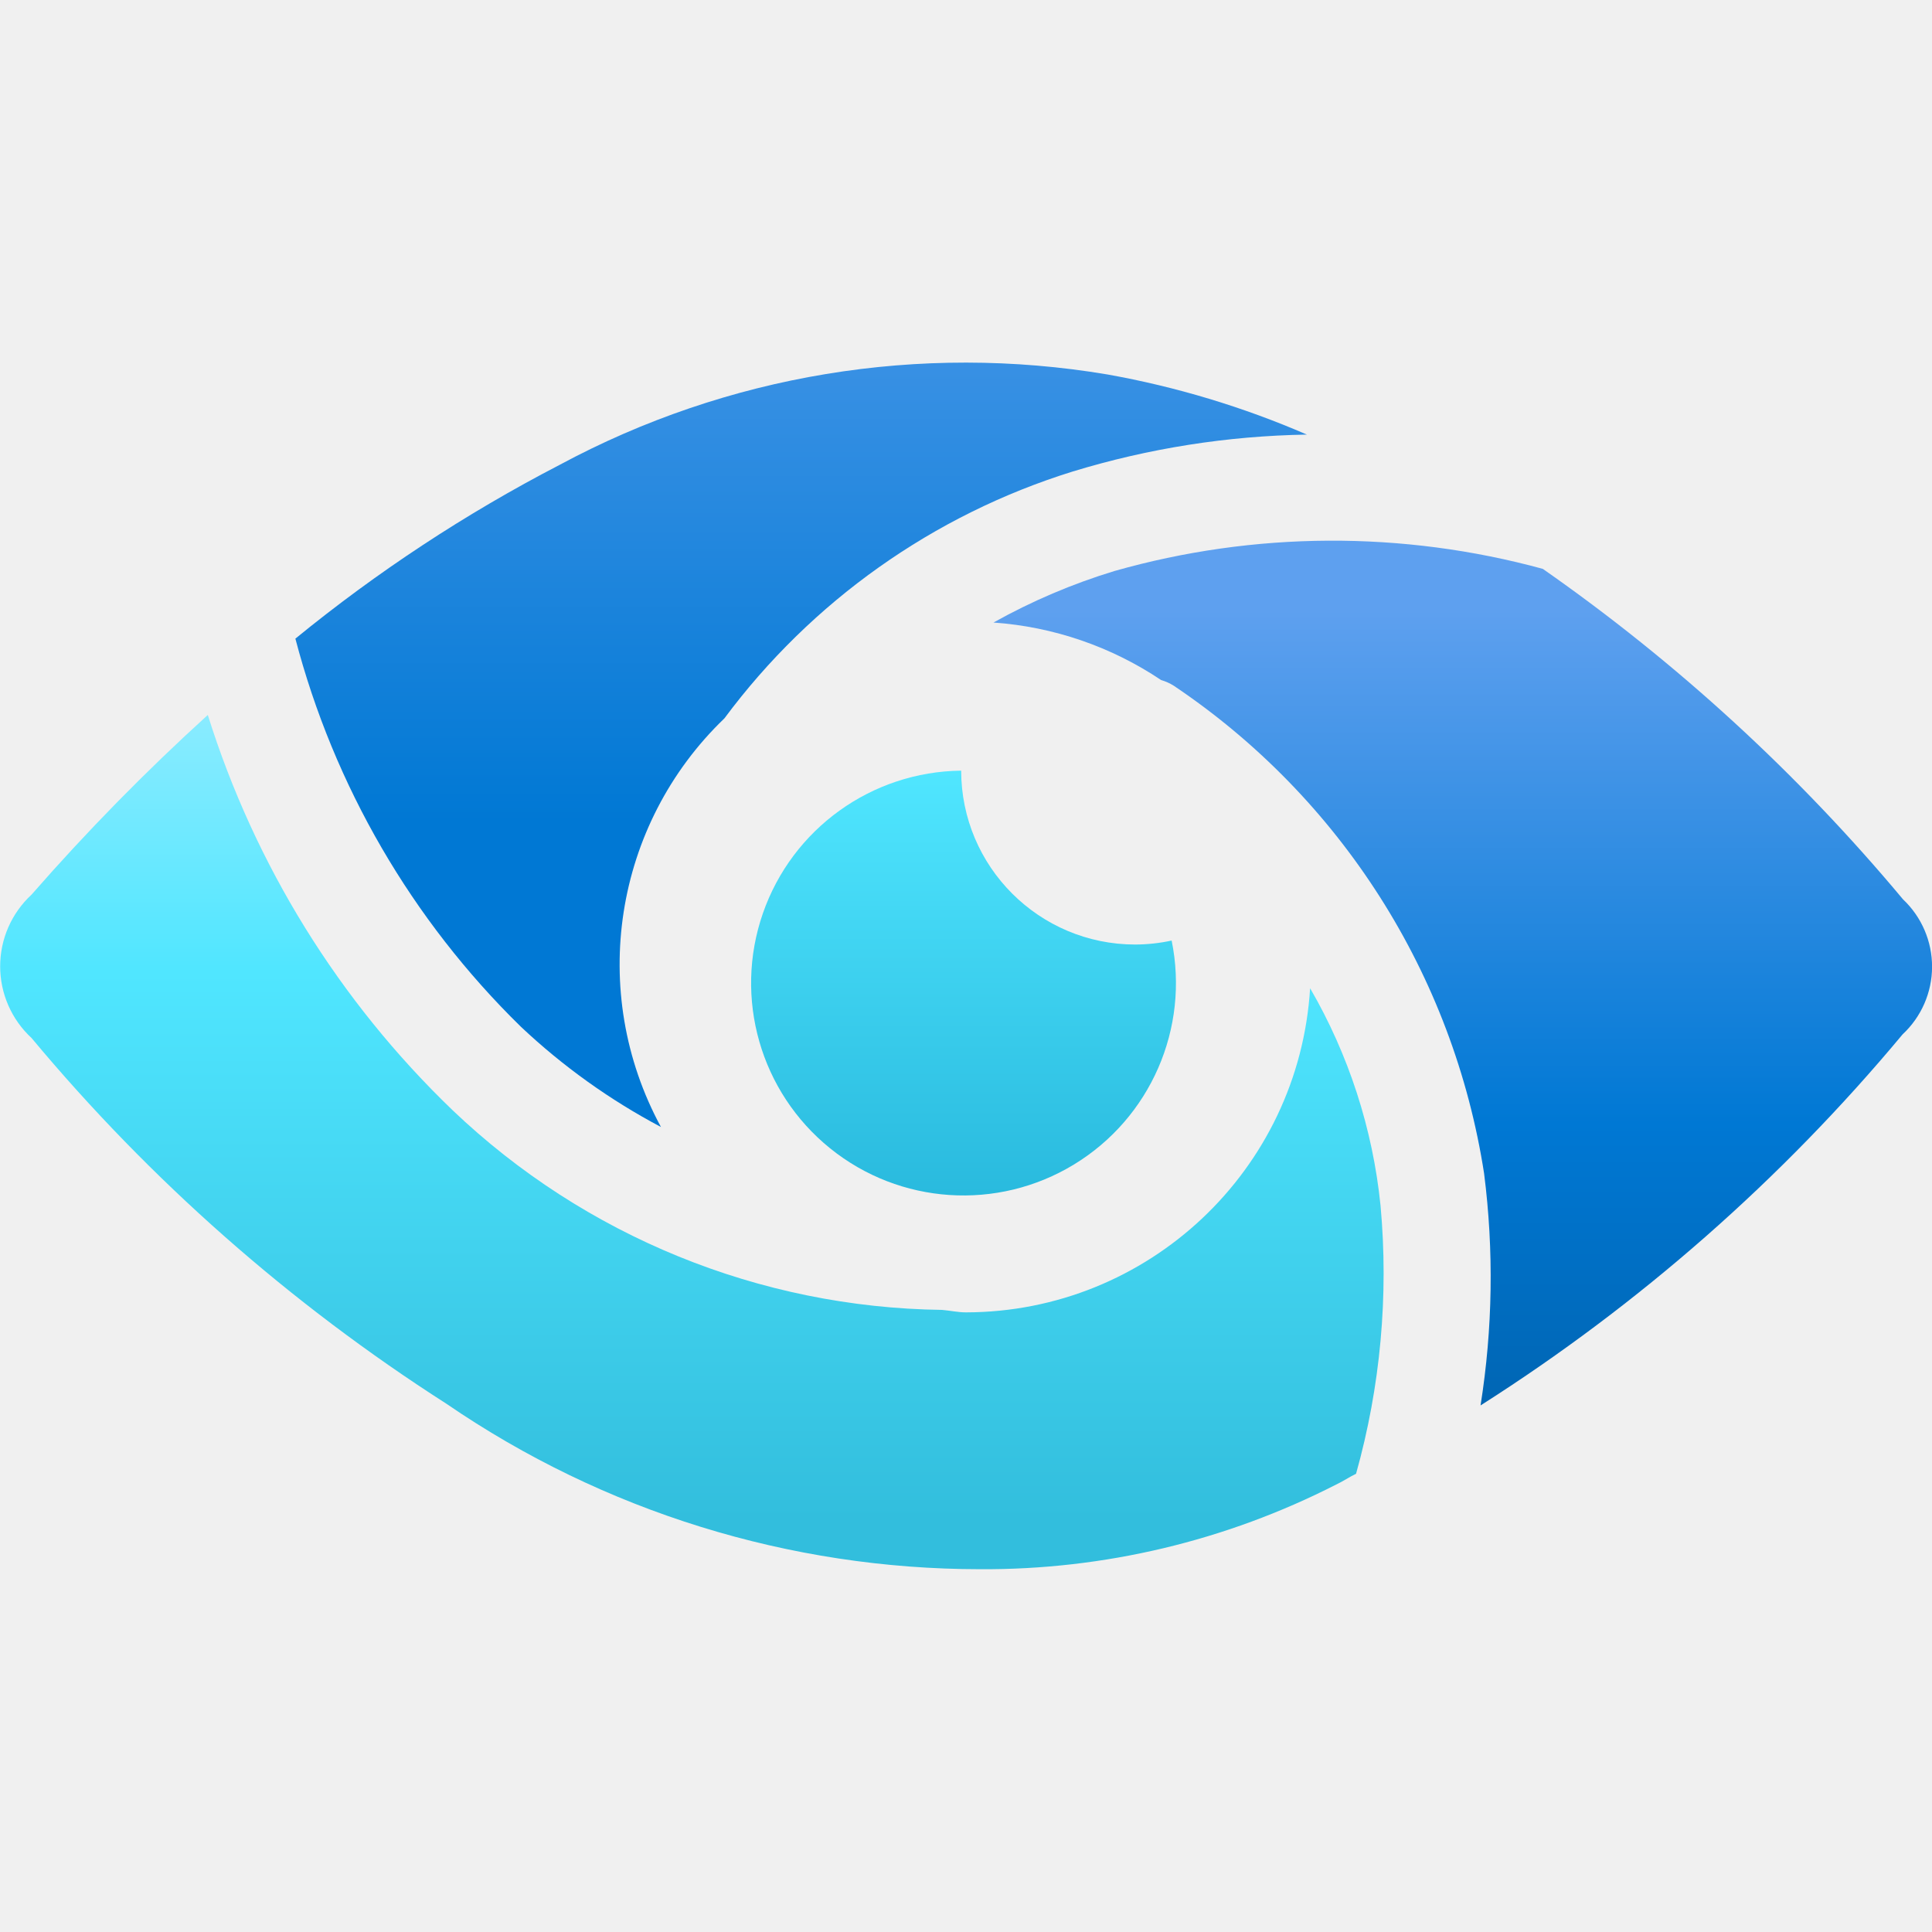
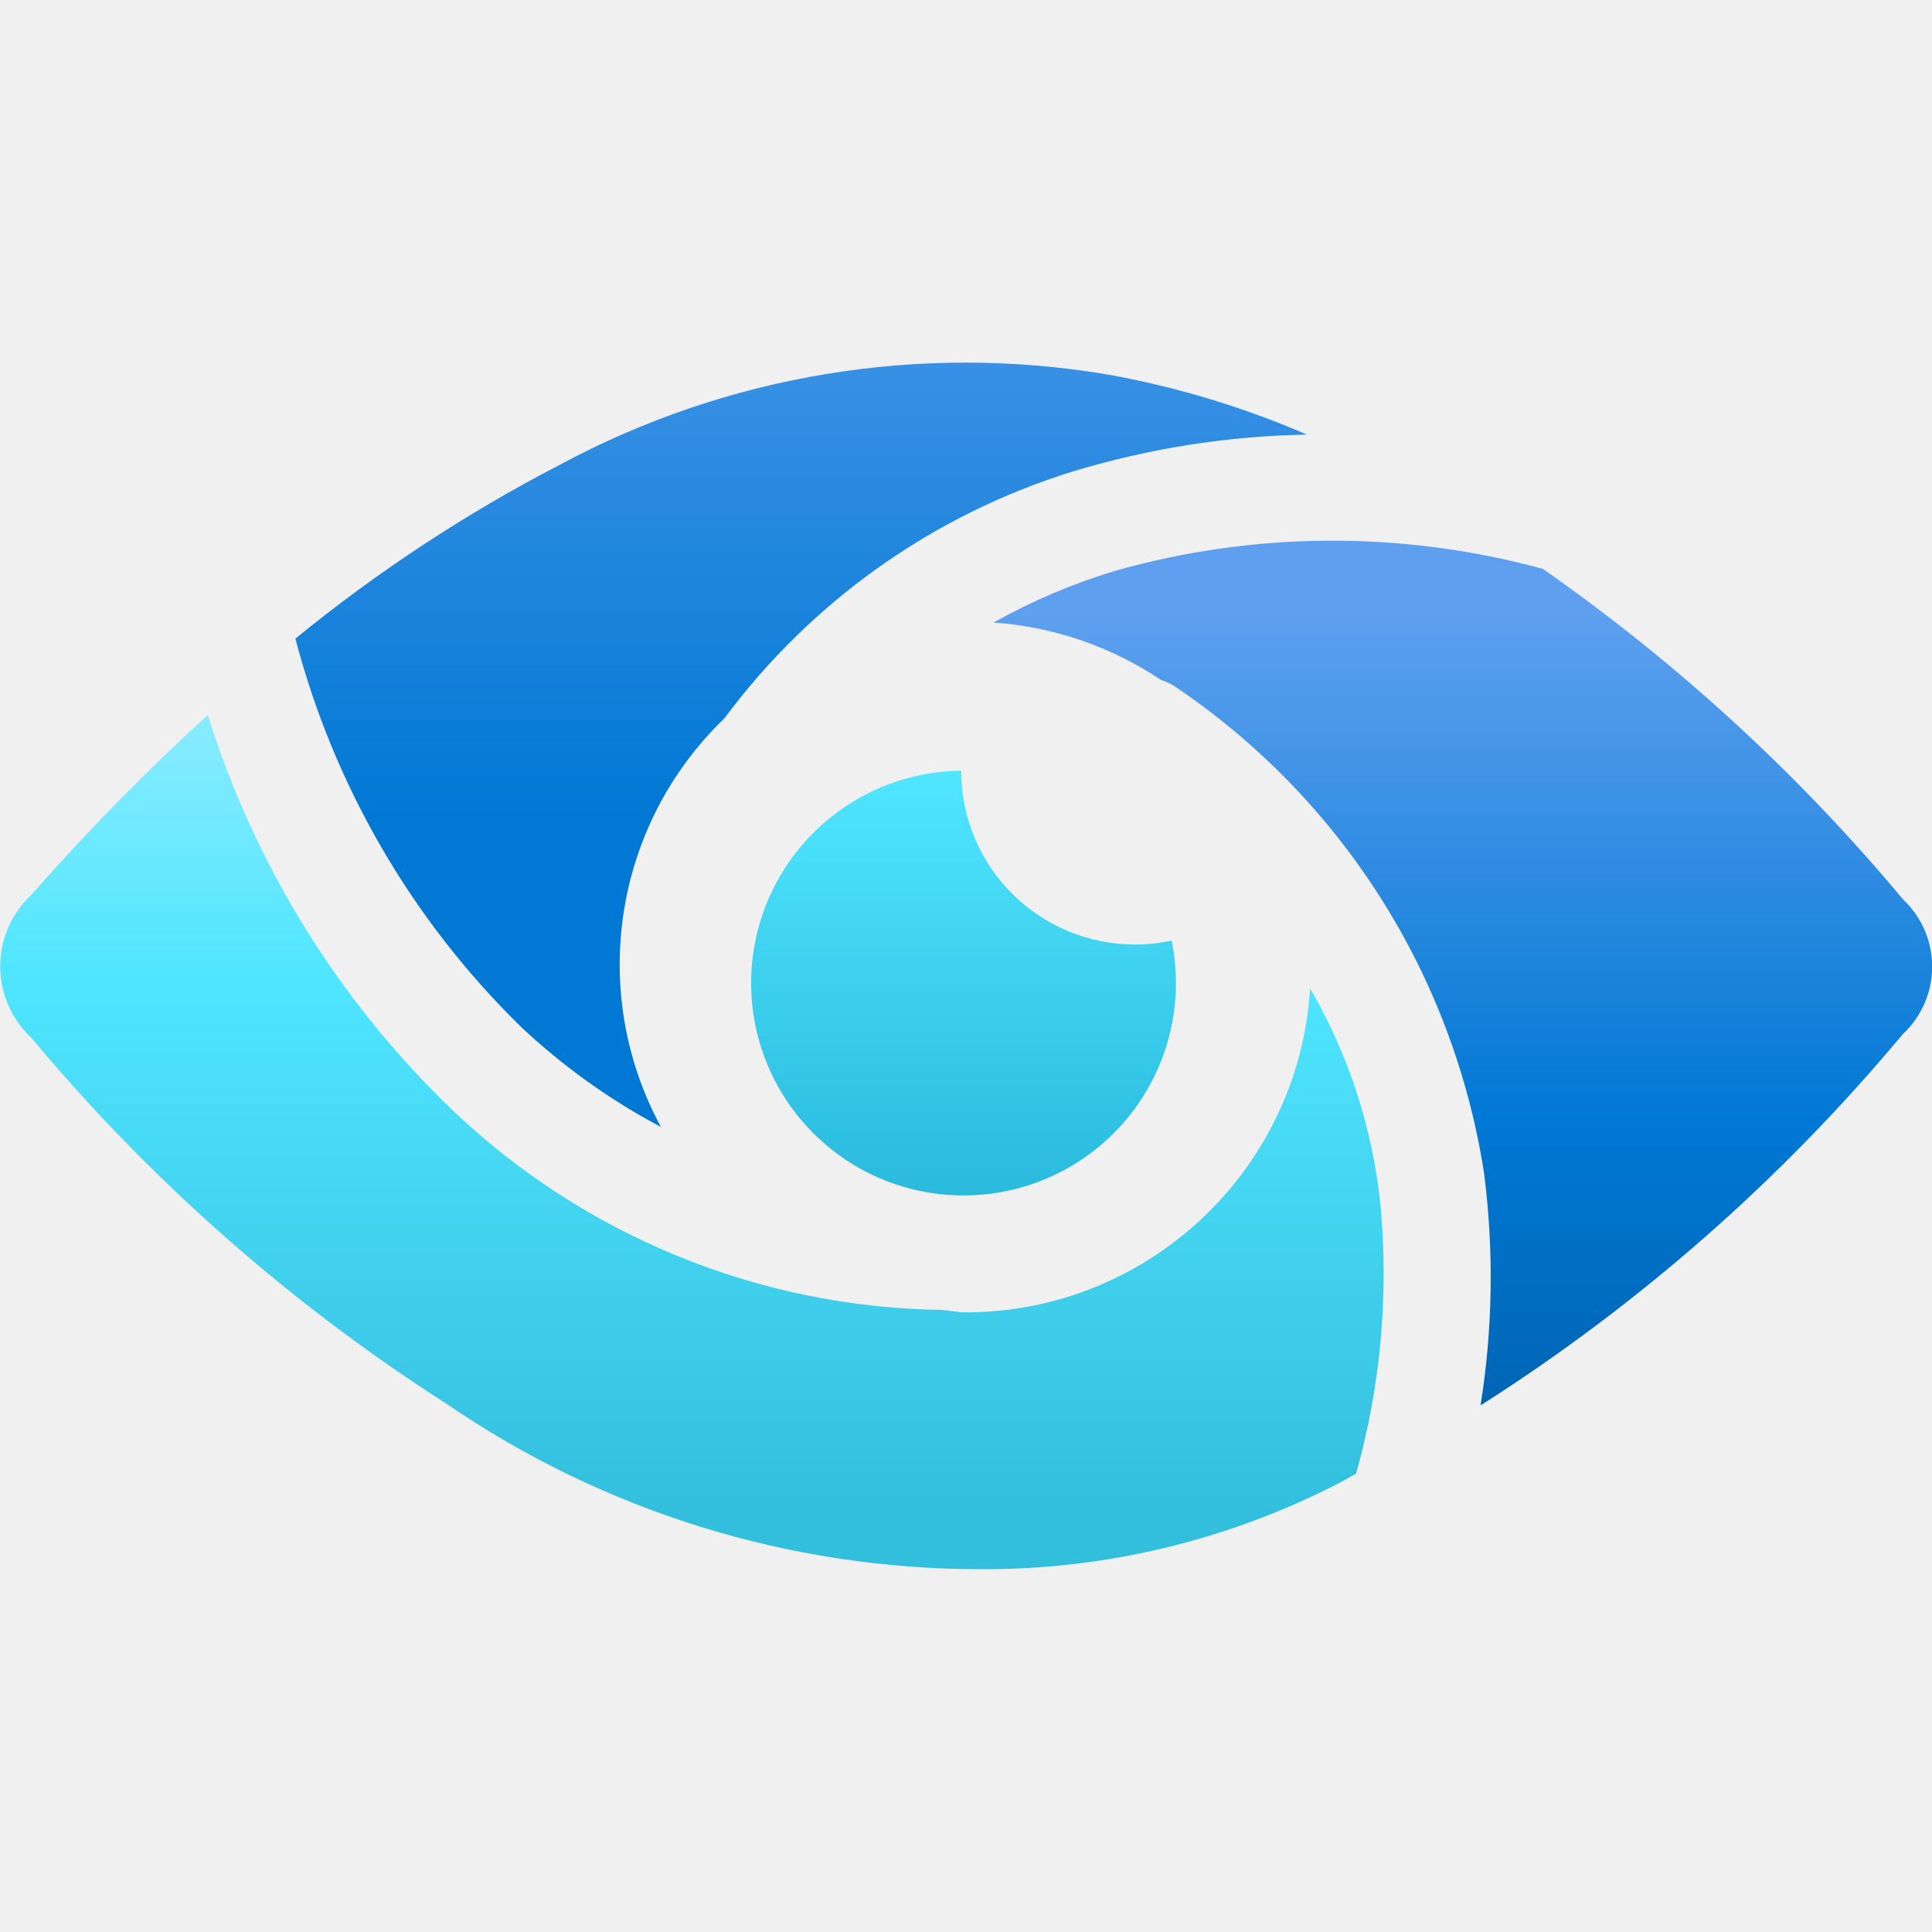
- <svg xmlns="http://www.w3.org/2000/svg" viewBox="0 0 18 18" class="msportalfx-svg-placeholder" role="presentation" focusable="false">
-   <g>
-     <defs>
-       <linearGradient id="ff675549-69fb-4017-9920-6760d8708fa9" x1="8.977" y1="11.134" x2="8.977" y2="7.178" gradientUnits="userSpaceOnUse">
-         <stop offset="0" stop-color="#29bade" />
-         <stop offset="1" stop-color="#50e6ff" />
-       </linearGradient>
-       <linearGradient id="6d43abf5-afd5-4175-a7db-4b1e69bf42b2" x1="6.446" y1="14.626" x2="6.446" y2="3.374" gradientUnits="userSpaceOnUse">
-         <stop offset=".041" stop-color="#32bedd" />
-         <stop offset=".495" stop-color="#50e6ff" />
-         <stop offset=".92" stop-color="#c3f1ff" />
-       </linearGradient>
-       <linearGradient id="52672528-61bb-4bd3-b269-1a2f1dee263b" x1="7.464" y1="10.047" x2="7.464" y2=".254" gradientUnits="userSpaceOnUse">
-         <stop offset=".244" stop-color="#0078d4" />
-         <stop offset=".6" stop-color="#2e8ce1" />
-         <stop offset=".933" stop-color="#589eed" />
-       </linearGradient>
-       <linearGradient id="bd6bb0ce-cf87-4efc-b204-9c533bb102a0" x1="13.628" y1="14.626" x2="13.628" y2="4.193" gradientUnits="userSpaceOnUse">
-         <stop offset="0" stop-color="#005ba1" />
-         <stop offset=".399" stop-color="#0078d4" />
-         <stop offset=".857" stop-color="#5ea0ef" />
-       </linearGradient>
-     </defs>
-     <path d="M10.577 8.8a1.622 1.622 0 0 1-1.622-1.62 1.979 1.979 0 1 0 1.961 1.583 1.638 1.638 0 0 1-.339.037Z" fill="url(#ff675549-69fb-4017-9920-6760d8708fa9)" />
-     <path d="M12.862 11.231a5.051 5.051 0 0 0-.656-2.024A3.218 3.218 0 0 1 9 12.227c-.077 0-.149-.017-.224-.023a6.735 6.735 0 0 1-4.559-1.86 8.724 8.724 0 0 1-2.281-3.683A20.447 20.447 0 0 0 .294 8.335a.909.909 0 0 0 0 1.336 16.887 16.887 0 0 0 3.866 3.408 8.8 8.8 0 0 0 4.971 1.541 7.2 7.2 0 0 0 3.318-.789c.065-.03.121-.07.185-.1a6.926 6.926 0 0 0 .228-2.5Z" fill="url(#6d43abf5-afd5-4175-a7db-4b1e69bf42b2)" />
-     <path d="M6.158 10.5a3.177 3.177 0 0 1 .591-3.807 6.414 6.414 0 0 1 3.245-2.3 7.915 7.915 0 0 1 2.182-.344 8.377 8.377 0 0 0-1.857-.56 7.978 7.978 0 0 0-5.107.843 14.276 14.276 0 0 0-2.46 1.618 7.836 7.836 0 0 0 2.1 3.615 5.977 5.977 0 0 0 1.306.935Z" fill="url(#52672528-61bb-4bd3-b269-1a2f1dee263b)" />
-     <path d="M17.73 8.379A17.2 17.2 0 0 0 14.374 5.3a7.439 7.439 0 0 0-3.991.02 5.724 5.724 0 0 0-1.127.48 3.209 3.209 0 0 1 1.562.536.453.453 0 0 1 .118.053 6.712 6.712 0 0 1 2.891 4.544 7.629 7.629 0 0 1-.033 2.161 16.951 16.951 0 0 0 3.932-3.457.862.862 0 0 0 .004-1.258Z" fill="url(#bd6bb0ce-cf87-4efc-b204-9c533bb102a0)" />
-     <path fill="none" stroke="#b31b1b" stroke-miterlimit="10" d="M-2.9-3.738h24.279v27.771H-2.9z" />
-   </g>
+ <svg viewBox="0 0 18 18" class="msportalfx-svg-placeholder">
+   <defs>
+     <linearGradient id="p3GIg8UwA__a" x1="8.977" x2="8.977" y1="11.134" y2="7.178" gradientUnits="userSpaceOnUse">
+       <stop offset="0" stop-color="#29bade" />
+       <stop offset="1" stop-color="#50e6ff" />
+     </linearGradient>
+     <linearGradient id="p3GIg8UwA__b" x1="6.446" x2="6.446" y1="14.626" y2="3.374" gradientUnits="userSpaceOnUse">
+       <stop offset=".041" stop-color="#32bedd" />
+       <stop offset=".495" stop-color="#50e6ff" />
+       <stop offset=".92" stop-color="#c3f1ff" />
+     </linearGradient>
+     <linearGradient id="p3GIg8UwA__c" x1="7.464" x2="7.464" y1="10.047" y2=".254" gradientUnits="userSpaceOnUse">
+       <stop offset=".244" stop-color="#0078d4" />
+       <stop offset=".6" stop-color="#2e8ce1" />
+       <stop offset=".933" stop-color="#589eed" />
+     </linearGradient>
+     <linearGradient id="p3GIg8UwA__d" x1="13.628" x2="13.628" y1="14.626" y2="4.193" gradientUnits="userSpaceOnUse">
+       <stop offset="0" stop-color="#005ba1" />
+       <stop offset=".399" stop-color="#0078d4" />
+       <stop offset=".857" stop-color="#5ea0ef" />
+     </linearGradient>
+   </defs>
+   <path fill="url(#p3GIg8UwA__a)" d="M10.577 8.8a1.62 1.62 0 0 1-1.622-1.62 1.979 1.979 0 1 0 1.961 1.583 1.6 1.6 0 0 1-.339.037" />
+   <path fill="url(#p3GIg8UwA__b)" d="M12.862 11.231a5.05 5.05 0 0 0-.656-2.024A3.22 3.22 0 0 1 9 12.227c-.077 0-.149-.017-.224-.023a6.74 6.74 0 0 1-4.559-1.86 8.7 8.7 0 0 1-2.281-3.683A21 21 0 0 0 .294 8.335a.91.91 0 0 0 0 1.336 16.9 16.9 0 0 0 3.866 3.408 8.8 8.8 0 0 0 4.971 1.541 7.2 7.2 0 0 0 3.318-.789c.065-.03.121-.07.185-.1a6.9 6.9 0 0 0 .228-2.5" />
+   <path fill="url(#p3GIg8UwA__c)" d="M6.158 10.5a3.18 3.18 0 0 1 .591-3.807 6.4 6.4 0 0 1 3.245-2.3 8 8 0 0 1 2.182-.344 8.4 8.4 0 0 0-1.857-.56 7.98 7.98 0 0 0-5.107.843 14.3 14.3 0 0 0-2.46 1.618 7.84 7.84 0 0 0 2.1 3.615 6 6 0 0 0 1.306.935" />
+   <path fill="url(#p3GIg8UwA__d)" d="M17.73 8.379A17.2 17.2 0 0 0 14.374 5.3a7.44 7.44 0 0 0-3.991.02 5.7 5.7 0 0 0-1.127.48 3.2 3.2 0 0 1 1.562.536.5.5 0 0 1 .118.053 6.7 6.7 0 0 1 2.891 4.544 7.6 7.6 0 0 1-.033 2.161 17 17 0 0 0 3.932-3.457.86.86 0 0 0 .004-1.258" />
+   <path fill="none" stroke="#b31b1b" stroke-miterlimit="10" d="M-2.9-3.738h24.279v27.771H-2.9z" />
  <style>.msportalfx-svg-c01{fill:#fff}.msportalfx-svg-c02{fill:#e5e5e5}.msportalfx-svg-c03{fill:#a0a1a2}.msportalfx-svg-c04{fill:#7a7a7a}.msportalfx-svg-c05{fill:#3e3e3e}.msportalfx-svg-c06{fill:#1e1e1e}.msportalfx-svg-c07{fill:#0f0f0f}.msportalfx-svg-c08{fill:#ba141a}.msportalfx-svg-c09{fill:#dd5900}.msportalfx-svg-c10{fill:#ff8c00}.msportalfx-svg-c11{fill:#fcd116}.msportalfx-svg-c12{fill:#fee087}.msportalfx-svg-c13{fill:#b8d432}.msportalfx-svg-c14,.msportalfx-svg-c32{fill:#57a300}.msportalfx-svg-c15{fill:#59b4d9}.msportalfx-svg-c16{fill:#3999c6}.msportalfx-svg-c17{fill:#804998}.msportalfx-svg-c18{fill:#ec008c}.msportalfx-svg-c19{fill:#0072c6}.msportalfx-svg-c20{fill:#68217a}.msportalfx-svg-c21{fill:#00188f}.msportalfx-svg-c22{fill:#e81123}.fxs-mode-light .msportalfx-svg-c22{fill:#a4262c}.msportalfx-svg-c23{fill:#cae3f3}.msportalfx-svg-c24{fill:#59aed3}.msportalfx-svg-c25{fill:#4c3b12}.msportalfx-svg-c26{fill:#be9555}.msportalfx-svg-c27{fill:#4f4d52}.msportalfx-svg-c28{fill:#ef6f59}.msportalfx-svg-c29{fill:#f7cb64}.msportalfx-svg-c30{fill:#fdd8db}.msportalfx-svg-c31{fill:#f6ffec}.msportalfx-svg-c33{fill:#8a2da5}.msportalfx-svg-c34{fill:#e00b1c}.msportalfx-svg-c35{fill:#015cda}.msportalfx-svg-c36{fill:#5db300}.msportalfx-svg-c97{fill:#ffb900}.msportalfx-svg-c98{fill:#00a4ef}.msportalfx-svg-c99{fill:#f25022}.msportalfx-inverted-theme .msportalfx-svg-c05,.fxs-theme-dark .msportalfx-svg-c05{fill:#777}.msportalfx-inverted-theme .msportalfx-svg-c07,.fxs-theme-dark .msportalfx-svg-c07{fill:#f2f2f2}.msportalfx-svg-palette-white{fill:#fff}.msportalfx-svg-palette-blue{fill:#015cda}.msportalfx-svg-palette-black{fill:#1e1e1e}.msportalfx-svg-palette-green{fill:#57a300}.msportalfx-svg-palette-gray{fill:#a0a1a2}.msportalfx-svg-palette-inherit{fill:inherit}.msportalfx-svg-badge{position:absolute;left:0;bottom:0;min-height:10px;min-width:10px}.fxc-menu-icon&gt;.msportalfx-svg-badge{left:-2px;bottom:-2px;min-height:8px;min-width:8px}.msportalfx-svg-disabled{filter:grayscale(100%)}.msportalfx-svg-loading-square{animation:ProgressFlagAnimation 1.45s infinite ease-in-out;transform-origin:50%}.msportalfx-svg-loading-square:nth-child(1){animation-delay:0s}.msportalfx-svg-loading-square:nth-child(2){animation-delay:.2s}.msportalfx-svg-loading-square:nth-child(3){animation-delay:.4s}@keyframes ProgressFlagAnimation{0%{transform:scale(1);opacity:.3}36.1%{transform:scale(1.06);opacity:1}50%{transform:scale(1.06);opacity:1}86.1%{transform:scale(1);opacity:.3}}.msportalfx-svg-flip-horizontal&gt;svg,svg.msportalfx-svg-flip-horizontal{transform:scaleX(-1)}.msportalfx-svg-fabric-rotate360{animation:ImageRotation 1.3s cubic-bezier(.53,.21,.29,.67) infinite}@keyframes ImageRotation{0%{transform:rotate(-45deg)}100%{transform:rotate(315deg)}}.fxs-svg-number .msportalfx-font-bold{font-size:10px;fill:#0065ad}.fxs-svg-number .fxs-svg-circle{stroke-width:0%;fill:#0078d4}.fxs-svg-number .fxs-svg-text{fill:#fff;font-size:10px}.fxs-svg-number.msportalfx-svg-disabled{filter:grayscale(0%)}.fxs-svg-number.msportalfx-svg-disabled .fxs-svg-circle{fill:#fff;stroke-width:1px;stroke:#949494}.fxs-svg-number.msportalfx-svg-disabled .fxs-svg-text{fill:#949494}.fxs-theme-dark .fxs-svg-number .fxs-svg-text{fill:#0f0f0f}.fxs-theme-dark .fxs-svg-number .fxs-svg-circle{stroke-width:0%;fill:#0078d4}.fxs-theme-dark .fxs-svg-number.msportalfx-svg-disabled .fxs-svg-circle{fill:#0f0f0f;stroke-width:1px;stroke:#949494}.fxs-theme-dark .fxs-svg-number.msportalfx-svg-disabled .fxs-svg-text{fill:#949494}</style>
</svg>
